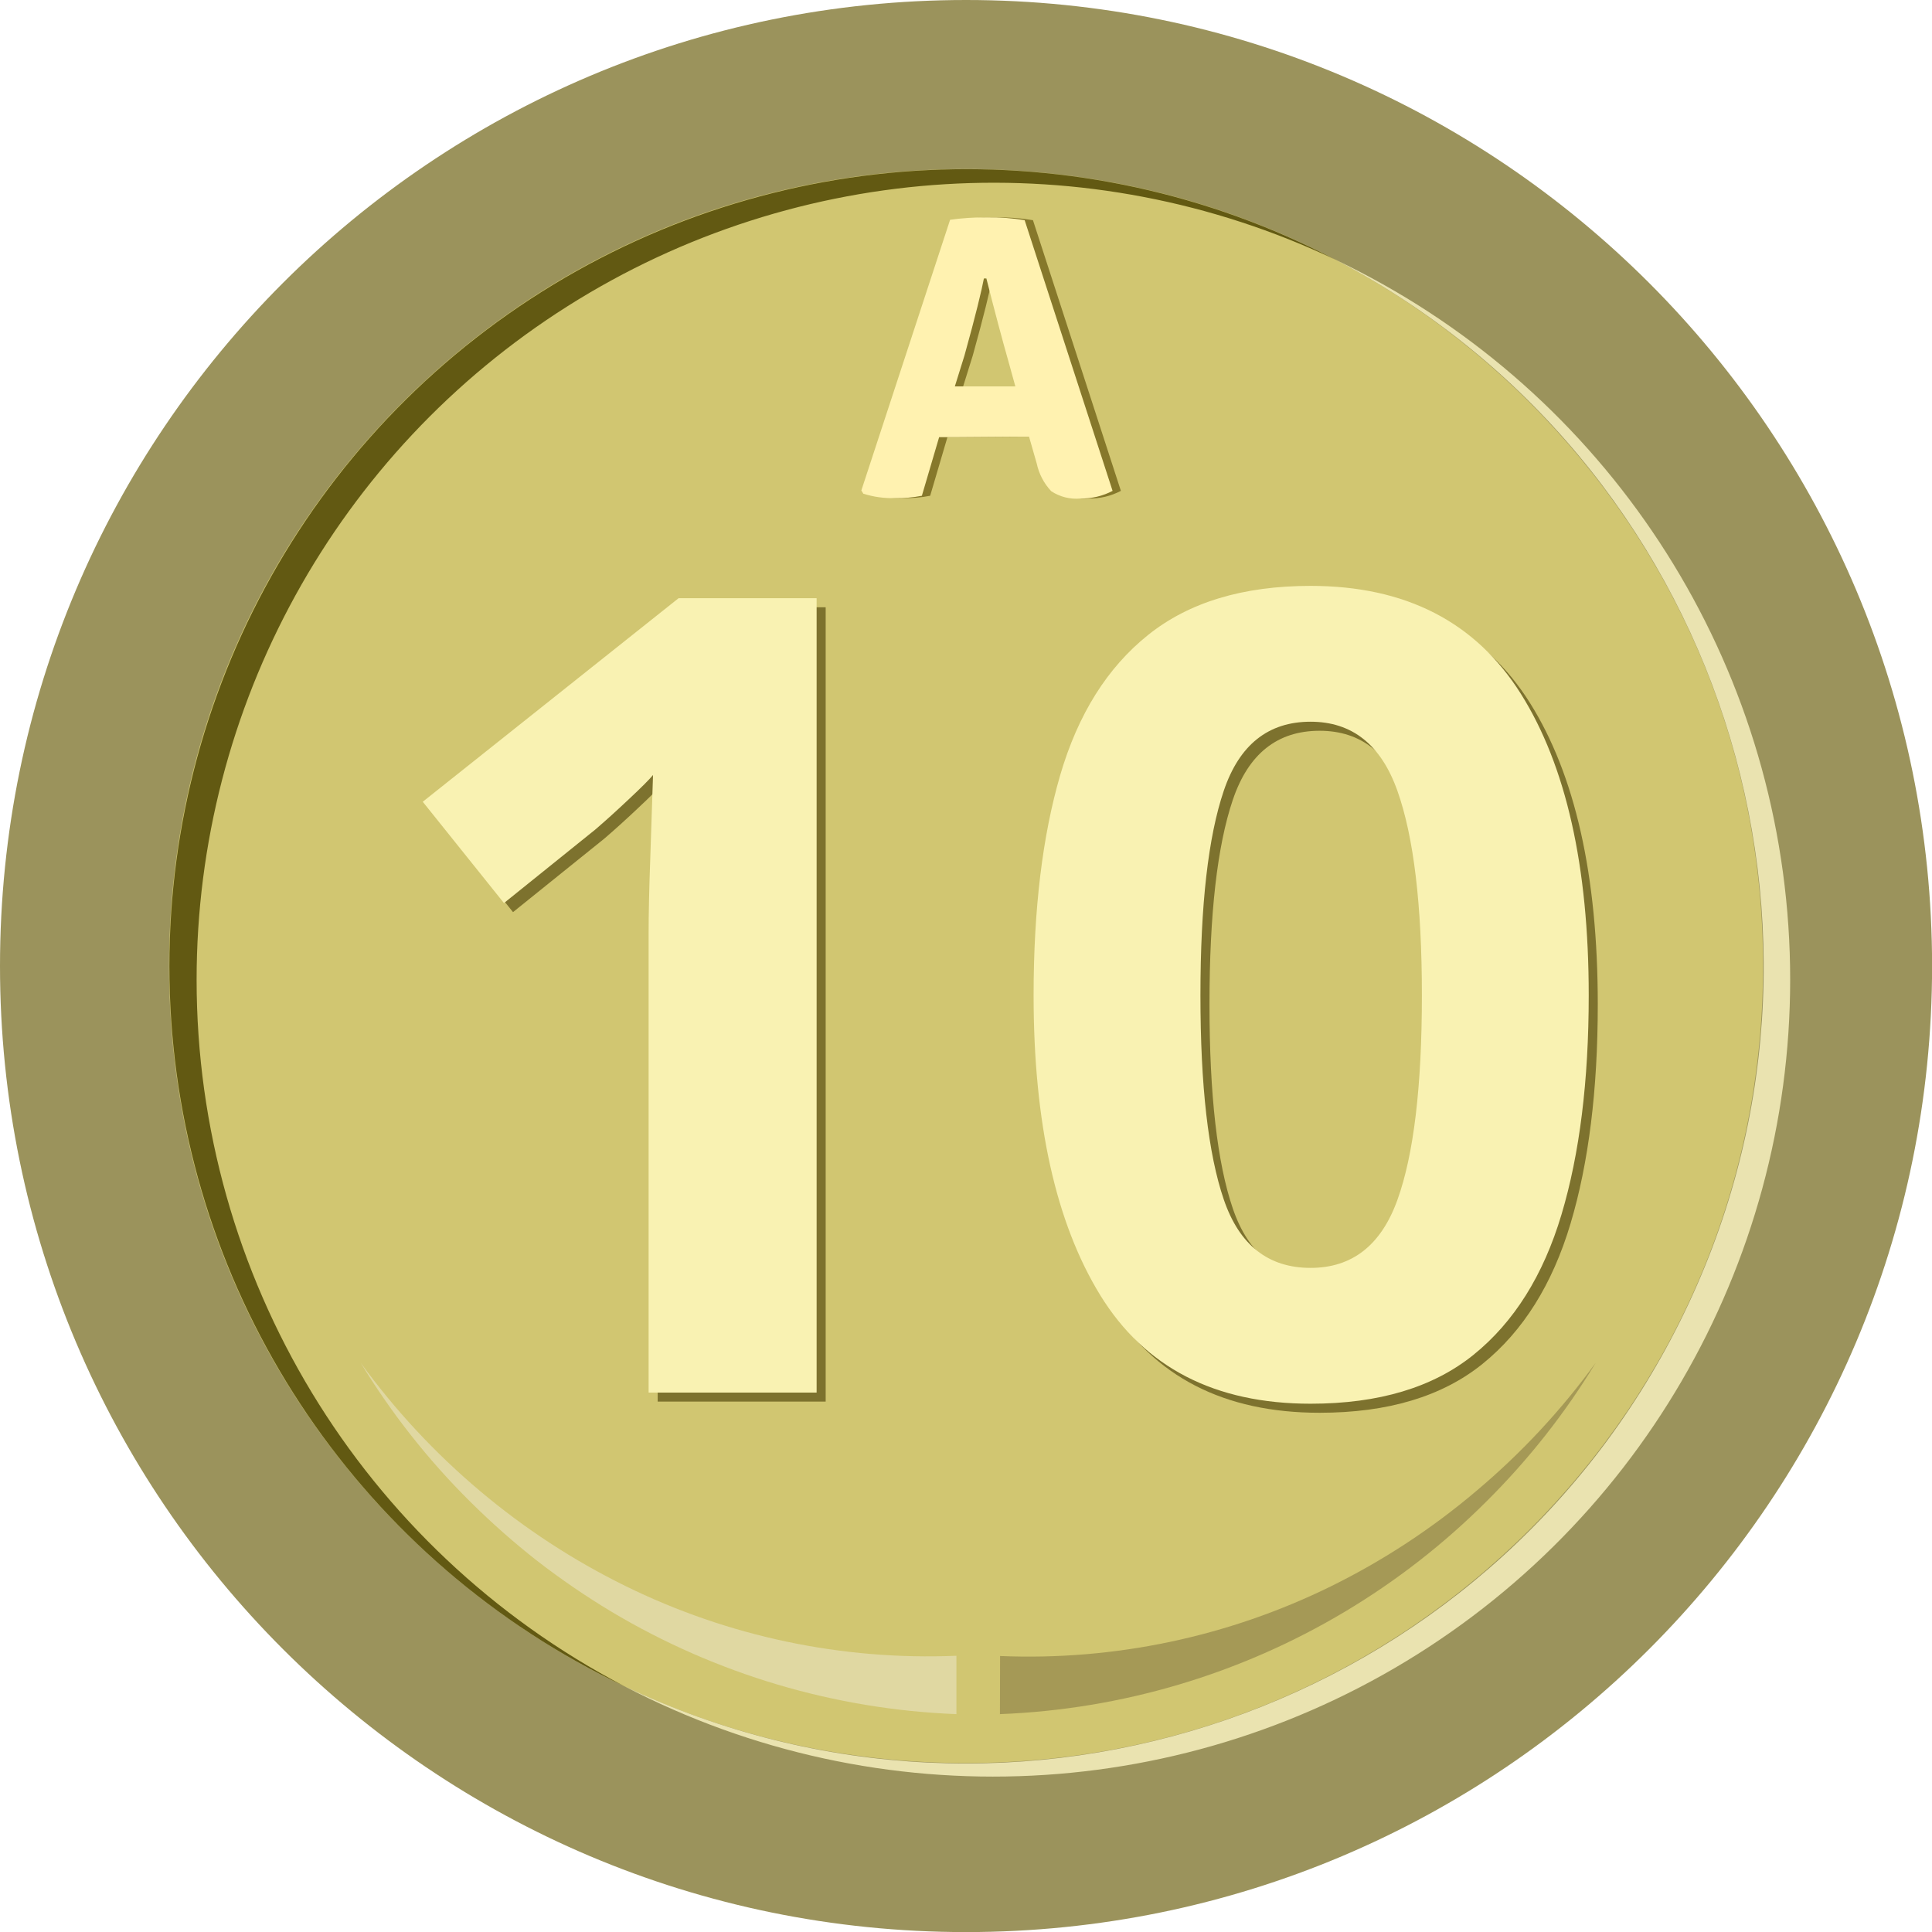
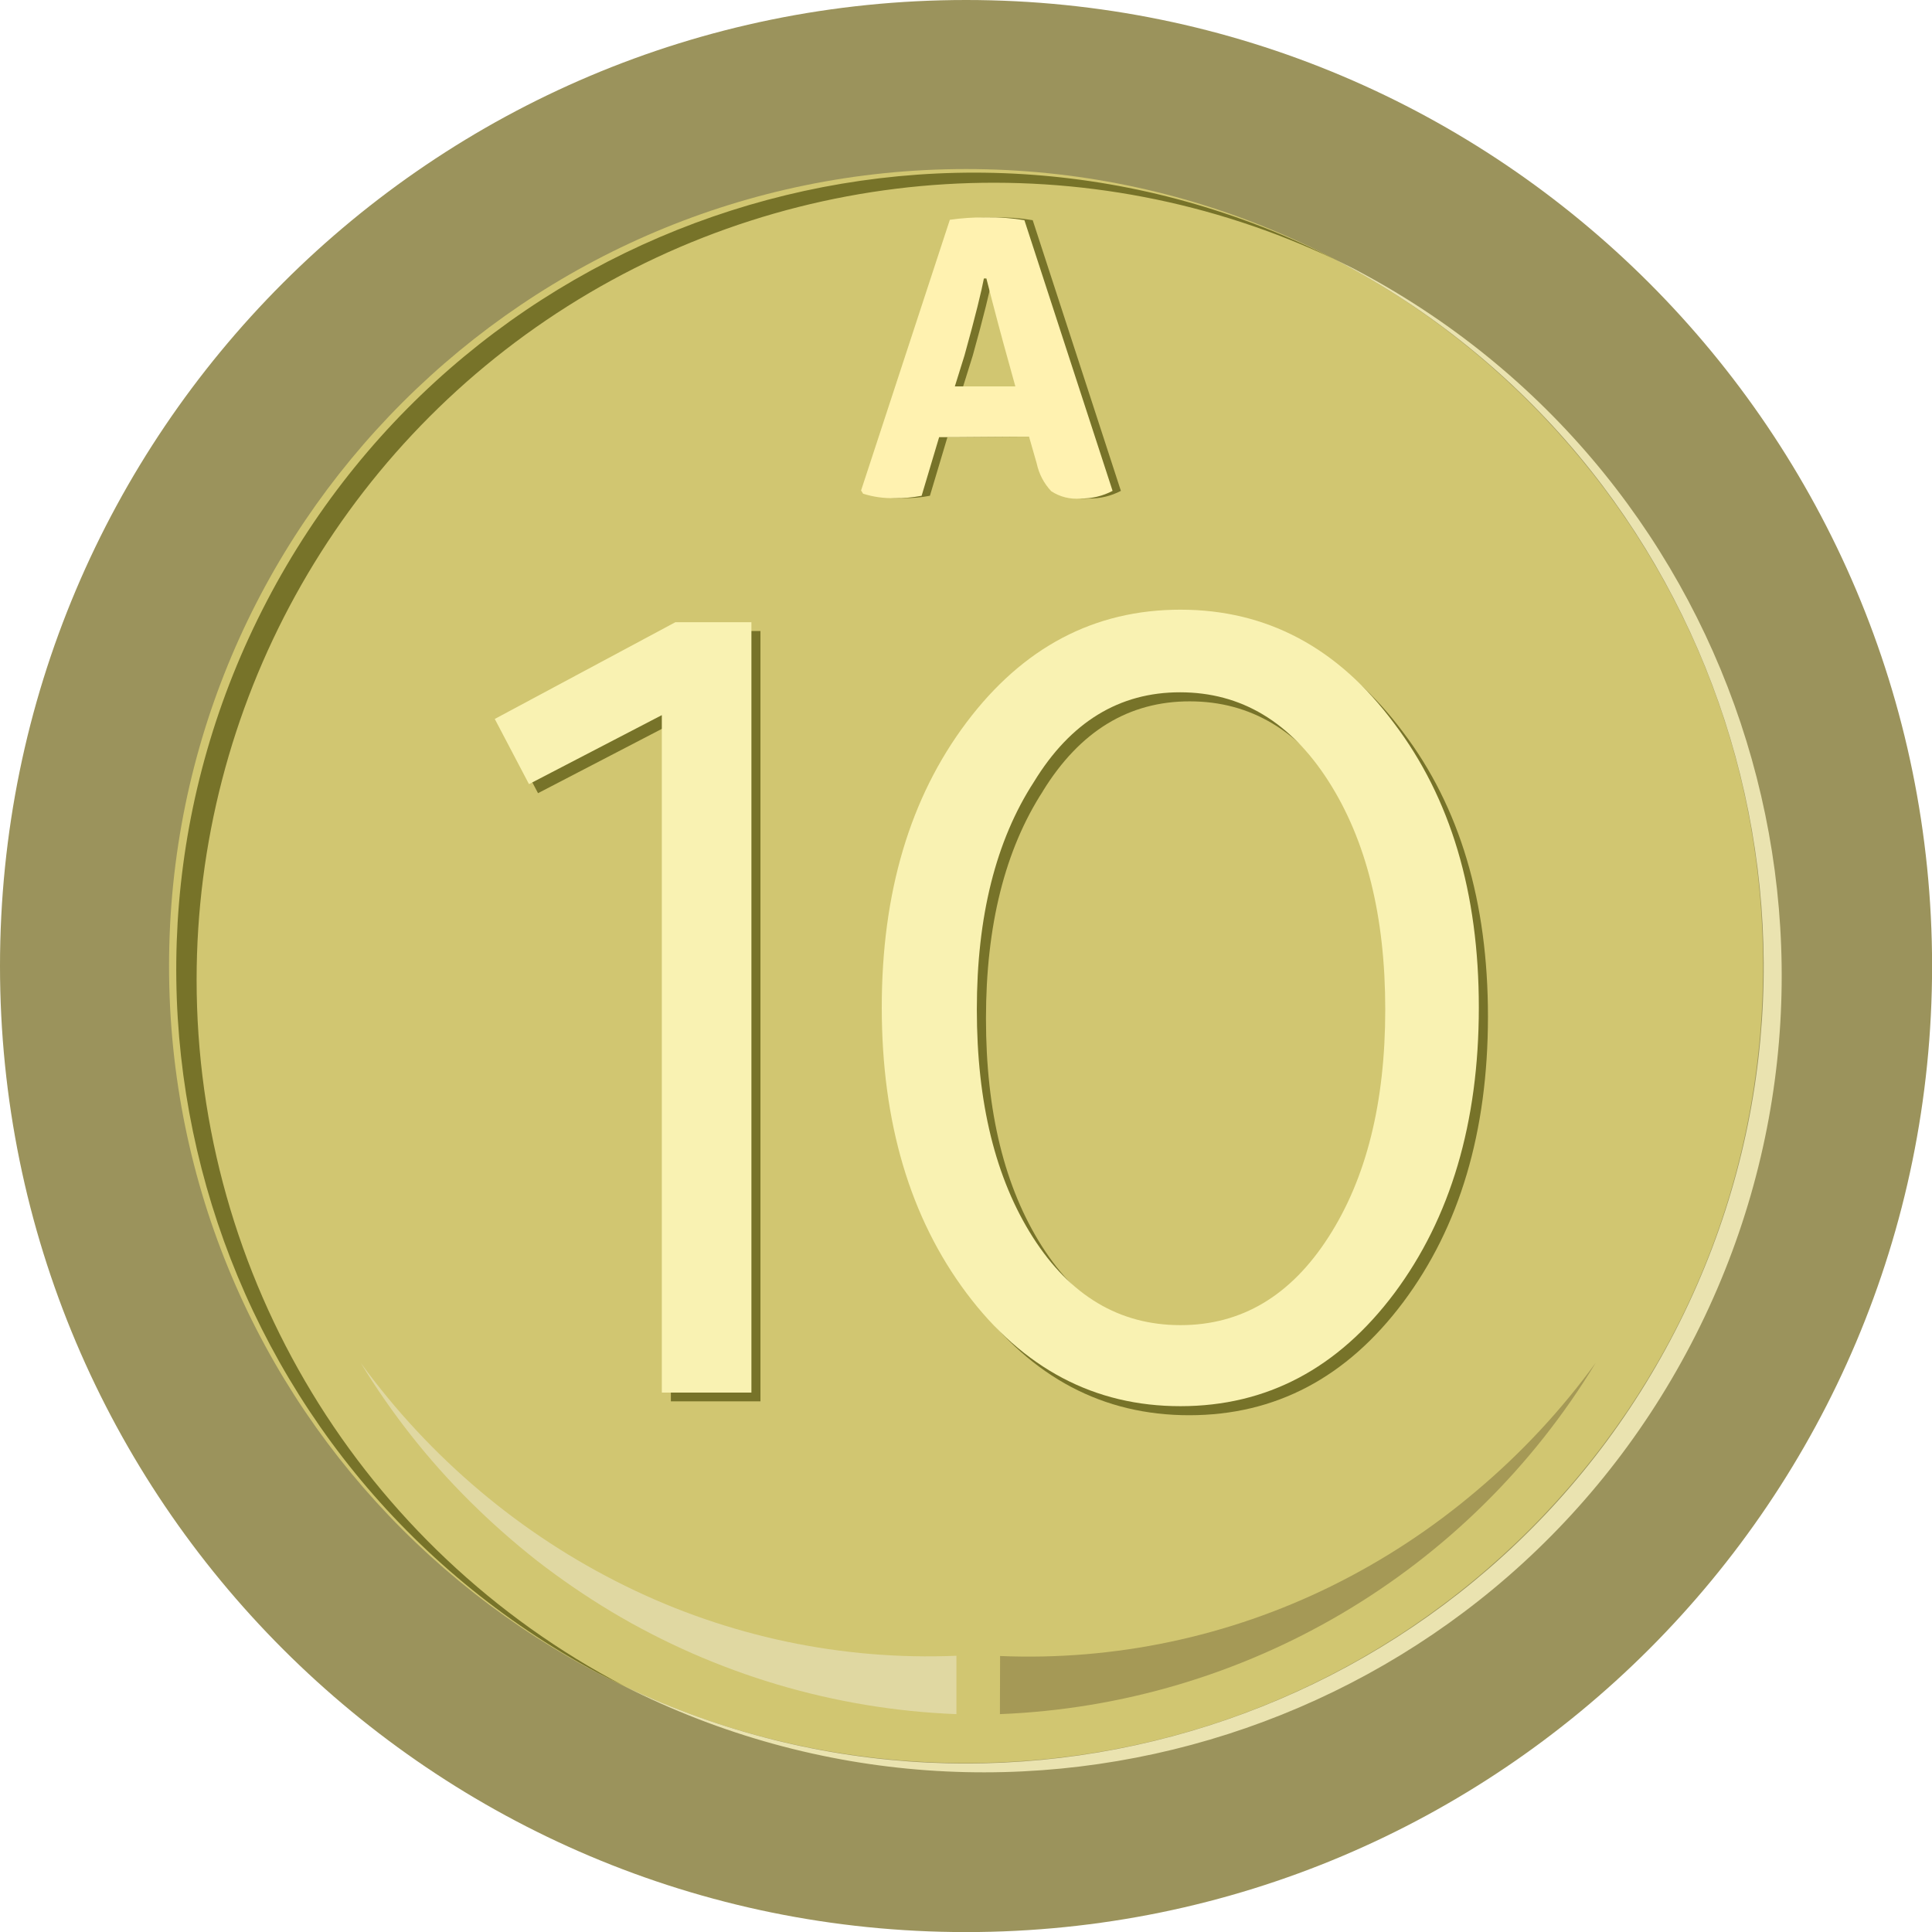
<svg xmlns="http://www.w3.org/2000/svg" width="232.69" height="232.69" viewBox="0 0 232.69 232.69">
  <defs>
-     <style>.cls-1{isolation:isolate;}.cls-2{fill:#9b935c;}.cls-3{fill:#d1c671;}.cls-4{fill:#777329;}.cls-10,.cls-4,.cls-8{mix-blend-mode:multiply;}.cls-5{fill:#eae3b0;}.cls-6{fill:#e0d8a2;}.cls-7{fill:#a59956;}.cls-8,.cls-9{font-size:134px;font-family:LarkeNeueBold-Bold, Larke Neue Bold;font-weight:700;}.cls-8{fill:#999367;}.cls-9{fill:#f9f2b2;}.cls-10{fill:#a39b62;}.cls-11{fill:#fff2b0;}</style>
+     <style>.a{fill:#9b935c;}.b{fill:#d1c671;}.c{fill:#777329;}.d{fill:#eae3b0;}.e{fill:#e0d8a2;}.f{fill:#a59956;}.g{isolation:isolate;}.h{fill:#f9f2b2;}.i{fill:#fff2b0;}</style>
  </defs>
-   <g class="cls-1">
-     <g id="_10" data-name="10">
-       <circle class="cls-2" cx="116.35" cy="116.35" r="116.35" />
-       <circle class="cls-3" cx="116.35" cy="116.35" r="95.99" />
-       <path class="cls-4" d="M23.68,118A96,96,0,0,1,160.82,31.27,96,96,0,1,0,75.19,203.08,96,96,0,0,1,23.68,118Z" />
-       <path class="cls-5" d="M160.82,31.27A96,96,0,0,1,75.19,203.08,96,96,0,1,0,160.82,31.27Z" />
-       <path class="cls-6" d="M115.19,206.45A87.69,87.69,0,0,1,73.62,194.1,91.19,91.19,0,0,1,64.71,188a92.57,92.57,0,0,1-8.06-7.12,87.78,87.78,0,0,1-13.2-16.73,87.12,87.12,0,0,0,14.38,15.44A86.13,86.13,0,0,0,75.29,191a82.48,82.48,0,0,0,39.9,8.42Z" />
-       <path class="cls-7" d="M120.45,199.45a82.48,82.48,0,0,0,39.9-8.42,85.39,85.39,0,0,0,17.46-11.46,86.75,86.75,0,0,0,14.38-15.44A87.39,87.39,0,0,1,179,180.86a87.83,87.83,0,0,1-17,13.24,87.62,87.62,0,0,1-41.57,12.35Z" />
-       <text class="cls-8" transform="translate(44.1 168.81)">10</text>
-       <text class="cls-9" transform="translate(43.01 167.72)">10</text>
-       <path id="A" class="cls-10" d="M116.11,52.65c-.87,0-1.53,0-2,0l-2.08,7.06a15.24,15.24,0,0,1-3.26.28,11.39,11.39,0,0,1-3.79-.53l-.24-.39,10.69-32.6a29.93,29.93,0,0,1,4.42-.29,24.86,24.86,0,0,1,4.56.34L135,59.12a8,8,0,0,1-3.84.92,5.49,5.49,0,0,1-3.55-.88,7,7,0,0,1-1.75-3.35l-.92-3.21c-.41,0-1.06,0-1.9,0ZM116,46.54l2,0h3.55l.84,0,.9,0-.83-3q-1.16-4.08-2.66-10h-.3c-.26,1.39-1,4.48-2.34,9.28Z" />
-       <path id="A-2" data-name="A" class="cls-11" d="M115.11,52.65c-.87,0-1.53,0-2,0l-2.08,7.06a15.24,15.24,0,0,1-3.26.28,11.39,11.39,0,0,1-3.79-.53l-.24-.39,10.69-32.6a29.93,29.93,0,0,1,4.42-.29,24.86,24.86,0,0,1,4.56.34L134,59.12a8,8,0,0,1-3.84.92,5.49,5.49,0,0,1-3.55-.88,7,7,0,0,1-1.75-3.35l-.92-3.21c-.41,0-1.06,0-1.9,0ZM115,46.54l2,0h3.55l.84,0,.9,0-.83-3q-1.16-4.08-2.66-10h-.3c-.26,1.39-1,4.48-2.34,9.28Z" />
-     </g>
+   <circle class="a" cx="116.35" cy="116.35" r="116.35" />
+   <circle class="b" cx="116.35" cy="116.35" r="95.99" />
+   <path class="c" d="M23.68,118A96,96,0,0,1,160.82,31.27,96,96,0,0,0,72,201.48c1.06.55,2.13,1.09,3.21,1.6A96,96,0,0,1,23.68,118Z" />
+   <path class="d" d="M160.82,31.27A96,96,0,0,1,75.19,203.08,96,96,0,0,0,164,32.87C163,32.32,161.9,31.78,160.82,31.27Z" />
+   <path class="e" d="M115.19,206.45A87.69,87.69,0,0,1,73.62,194.1a91.66,91.66,0,0,1-8.91-6.1,93.86,93.86,0,0,1-8.06-7.12,87.8,87.8,0,0,1-13.2-16.73,87.34,87.34,0,0,0,14.38,15.44A86,86,0,0,0,75.29,191a82.47,82.47,0,0,0,39.9,8.42Z" />
+   <path class="f" d="M120.45,199.45a82.47,82.47,0,0,0,39.9-8.42,85.28,85.28,0,0,0,17.46-11.46,87,87,0,0,0,14.38-15.44,88,88,0,0,1-71.76,42.32Z" />
+   <path class="c" d="M82.43,76h9.16v92.78H80.8V87.22l-16,8.31-4.13-7.85Z" />
+   <path class="c" d="M169,88.2q10.22,13.49,10.21,34.25T169,156.84q-10.18,13.6-25.75,13.61T117.5,156.84q-10.2-13.62-10.21-34.39T117.5,88.1q10.22-13.57,25.78-13.57T169,88.2Zm-43.38,7.07q-6.87,10.59-6.87,27.41t6.74,27.42q6.75,10.59,17.77,10.6t17.86-10.6Q168,139.5,168,122.68t-6.84-27.51q-6.84-10.69-17.86-10.7T125.61,95.27Z" />
+   <g class="g">
+     <path class="h" d="M81.34,74.94H90.5v92.78H79.71V86.13l-16,8.31-4.12-7.85Z" />
+     <path class="h" d="M167.9,87.11q10.22,13.49,10.21,34.25t-10.17,34.39q-10.19,13.6-25.75,13.61t-25.78-13.61q-10.2-13.62-10.21-34.39T116.41,87q10.22-13.58,25.78-13.57T167.9,87.11Zm-43.38,7.07q-6.87,10.59-6.87,27.41T124.39,149q6.75,10.59,17.77,10.6T160,149q6.84-10.6,6.84-27.42T160,94.08q-6.84-10.69-17.86-10.7T124.52,94.18Z" />
  </g>
+   <path class="c" d="M116.11,52.65h-2L112,59.71a15.5,15.5,0,0,1-3.26.28,11.33,11.33,0,0,1-3.79-.53l-.24-.39,10.69-32.6a29.66,29.66,0,0,1,4.42-.29,24.88,24.88,0,0,1,4.56.34L135,59.12a8,8,0,0,1-3.84.92,5.5,5.5,0,0,1-3.55-.88,7,7,0,0,1-1.75-3.35l-.92-3.21H123ZM116,46.54h7.29l-.83-3q-1.15-4.08-2.66-10h-.3c-.26,1.39-1,4.48-2.34,9.28Z" />
+   <path class="i" d="M115.11,52.65h-2L111,59.71a15.5,15.5,0,0,1-3.26.28,11.33,11.33,0,0,1-3.79-.53l-.24-.39,10.69-32.6a29.66,29.66,0,0,1,4.42-.29,24.88,24.88,0,0,1,4.56.34L134,59.12a8,8,0,0,1-3.84.92,5.5,5.5,0,0,1-3.55-.88,7,7,0,0,1-1.75-3.35l-.92-3.21H122ZM115,46.54h7.29l-.83-3q-1.15-4.08-2.66-10h-.3c-.26,1.39-1,4.48-2.34,9.28Z" />
</svg>
